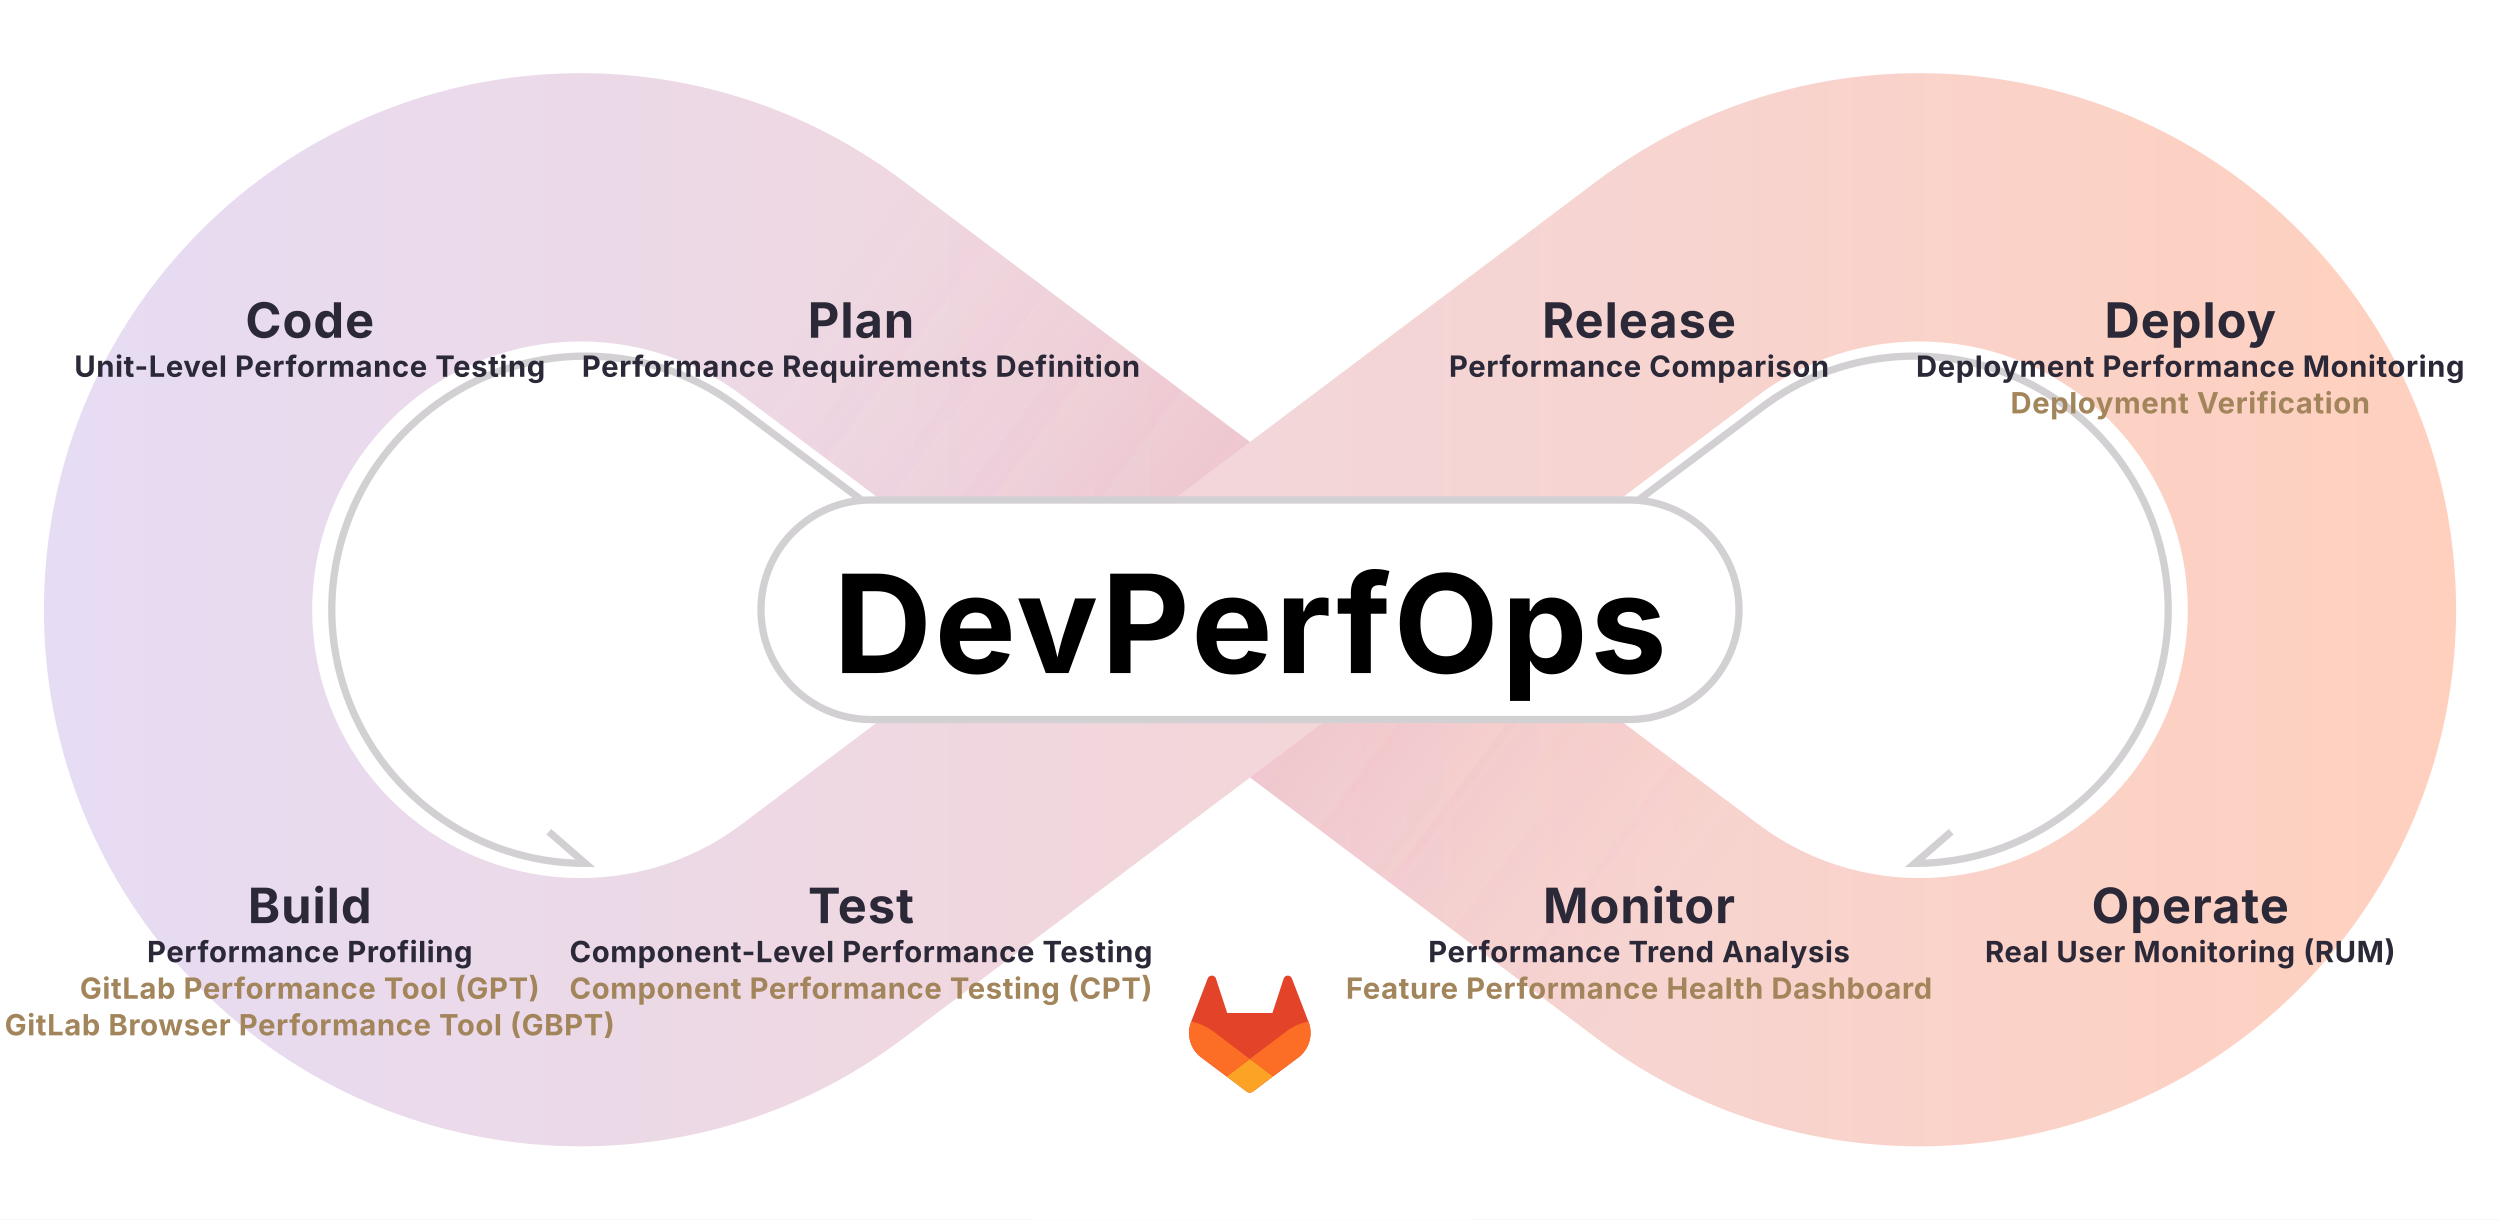
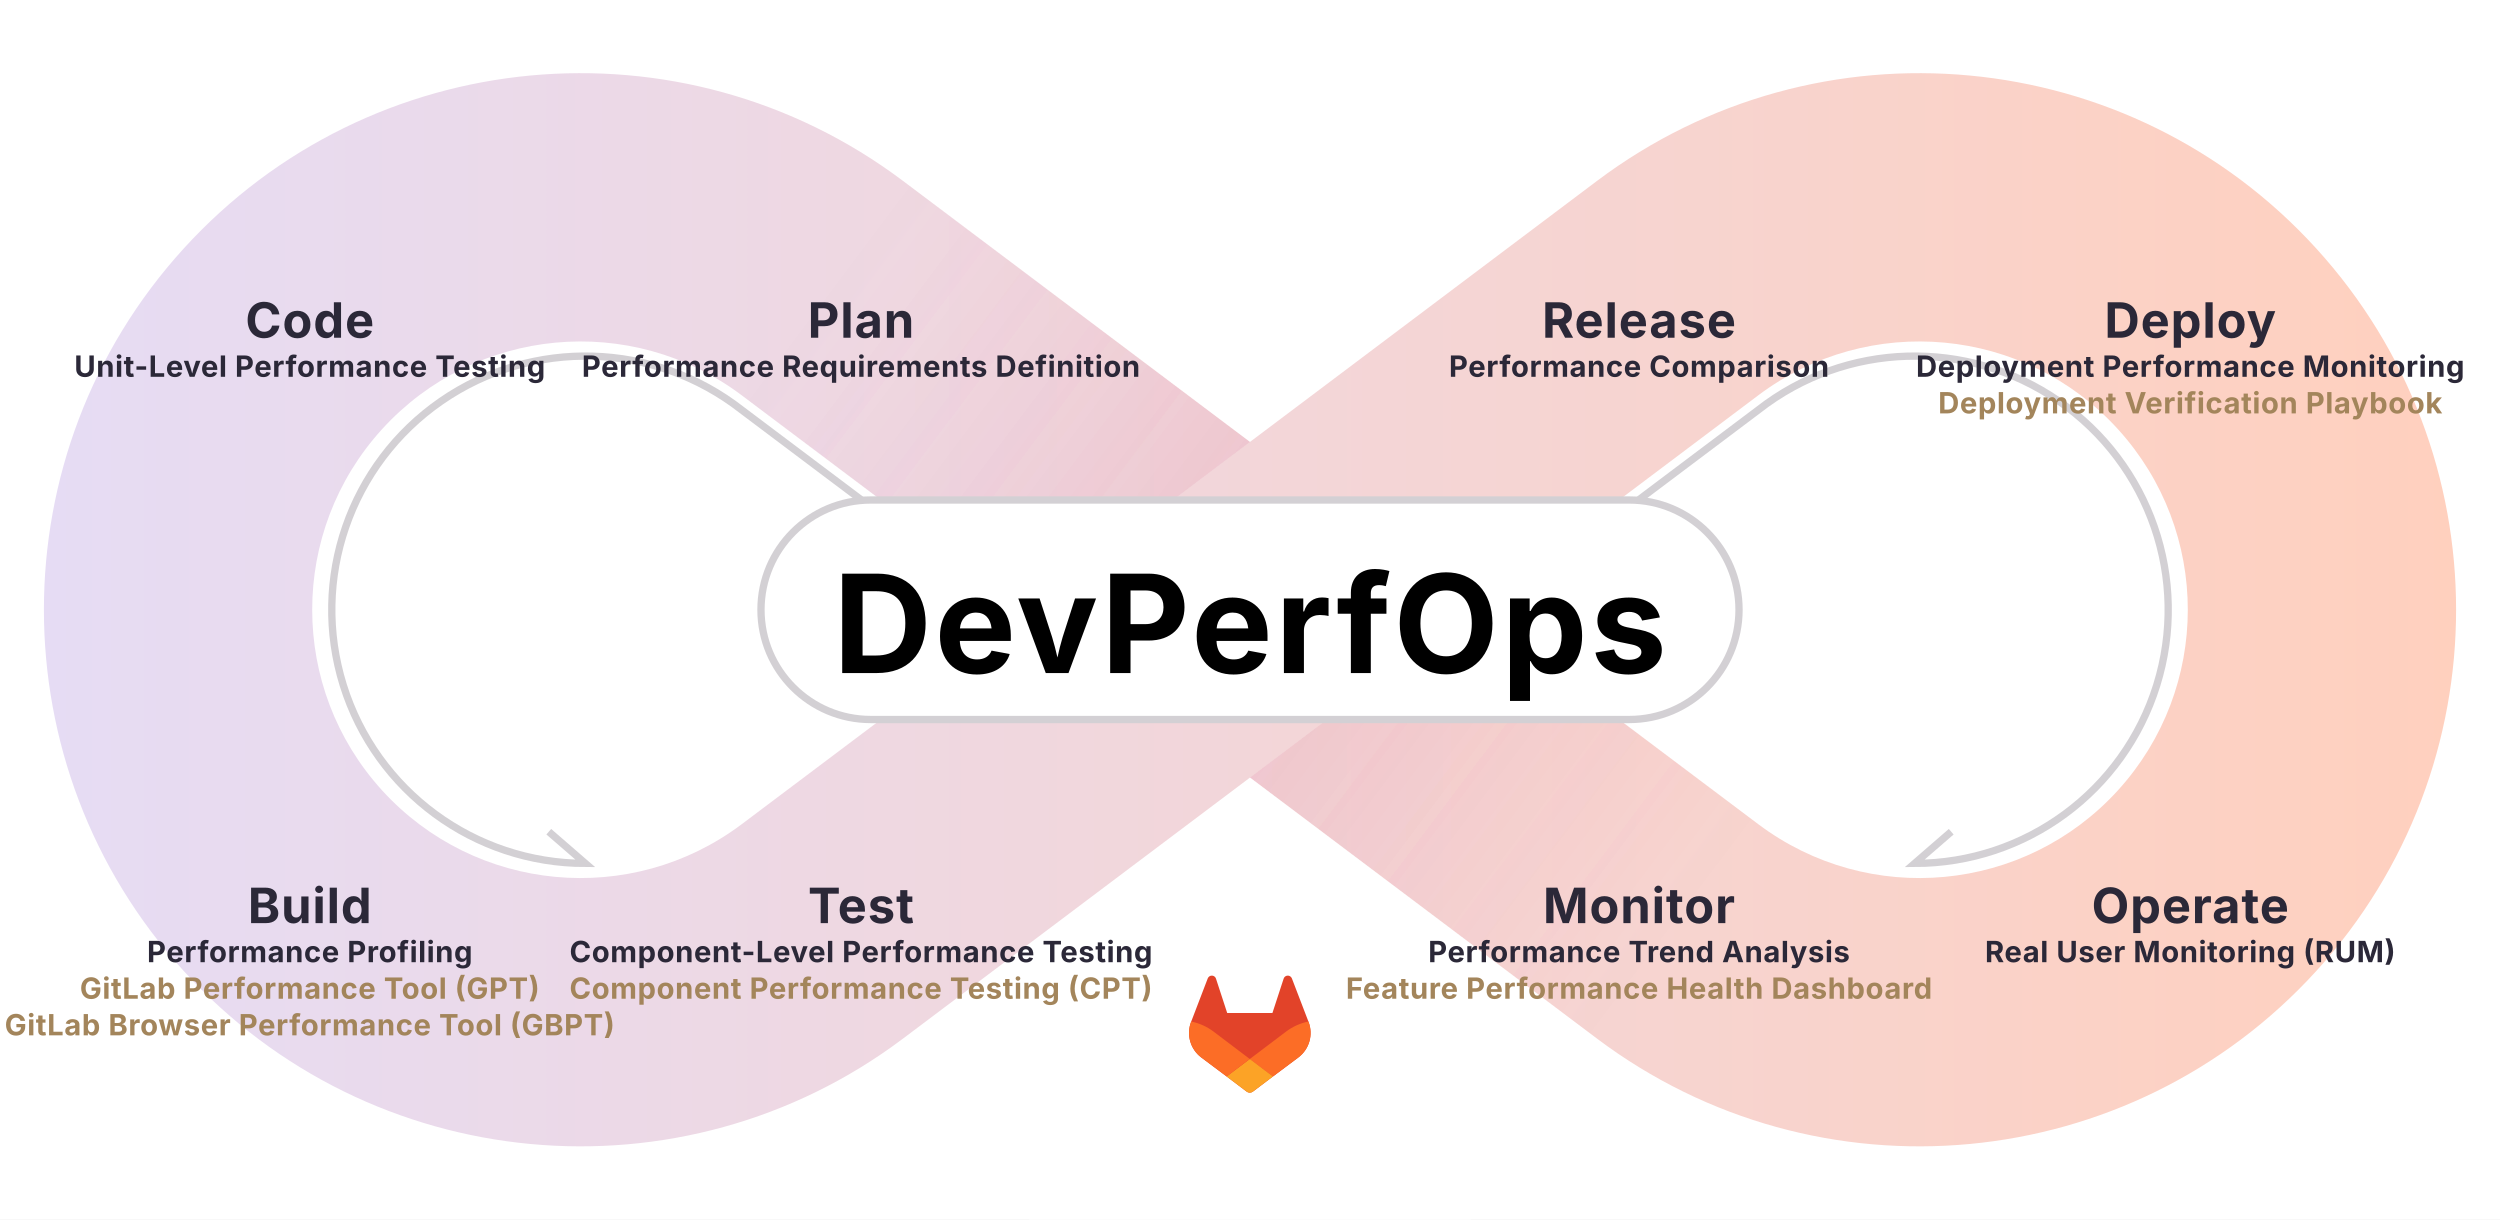
<svg xmlns="http://www.w3.org/2000/svg" viewBox="0 0 1025 500" role="img" aria-label="GitLab DevSecOps Lifecycle with Performance">
  <style>
    .text {
      font-family: Inter, Source Sans Pro, sans-serif;
      font-size: 20px;
      font-weight: bold;
      fill: #2b2838;
      letter-spacing: .02em;
      dominant-baseline: middle;
      text-anchor: middle;
    }

    .text2 {
      font-size: 26px;
      fill: #2b2838;
    }

    .process {
      font-size: 12px;
      fill: #2b2838;
    }

    .tool {
      font-size: 12px;
      fill: #a3855b;
    }


    .devsecops {
      font-size: 56px;
      fill: black;
    }

    .mix {
      mix-blend-mode: color-burn;
    }

    .line {
      fill: none;
      stroke: #2b2838;
      stroke-width: 2px;
    }

    .highlighted {
      font-size: 22px;
    }

    .highlightedline {
      stroke-width: 3px;
    }

    .white_fill {
      fill: #fff;
    }

    .faded {
      fill: #a09fa4;
    }

    .fadestroke {
      stroke: #a09fa4;
    }

    .lightline {
      stroke: #d3d0d4;
      stroke-width: 3px;
    }
  </style>
  <linearGradient id="linear-gradient" x1="18" y1="250" x2="1007" y2="250" gradientTransform="matrix(1, 0, 0, 1, 0, 0)" gradientUnits="userSpaceOnUse">
    <stop offset="0" stop-color="#e6dcf4" />
    <stop offset="1" stop-color="#ffd0be" />
  </linearGradient>
  <linearGradient id="linear-gradient-2" x1="720.88" y1="337.91" x2="370.24" y2="74.18" gradientTransform="matrix(1, 0, 0, 1, 0, 0)" gradientUnits="userSpaceOnUse">
    <stop offset="0" stop-color="#2b2838" stop-opacity=".24" />
    <stop offset="1" stop-color="#45424d" stop-opacity="0" />
  </linearGradient>
  <linearGradient id="linear-gradient-3" x1="304.12" y1="162.09" x2="654.76" y2="425.82" gradientTransform="matrix(1, 0, 0, 1, 0, 0)" gradientUnits="userSpaceOnUse">
    <stop offset="0" stop-color="#2b2838" stop-opacity=".24" />
    <stop offset="1" stop-color="#45424d" stop-opacity="0" />
  </linearGradient>
  <path id="background" fill="#fff" d="M 0,0 L 1025,0 L 1025,500 L 0,500" />
  <path id="clear_1" fill="#fff" d="M -3,190 L -3,310 L 1028,310 L 1028,190" />
  <path id="clear_2" fill="#fff" d="M 422,0 L 603,0 L 603,500 L 422,500" />
  <path id="loop" fill="url(#linear-gradient)" d="M 512.5,181.18 L 370.24,74.18 a220,220 0 1,0 0,351.64 L 512.5,318.8 L 654.76,425.82 a220,220 0 1,0 0,-351.64">
  </path>
  <path id="cutout_1" fill="#fff" d="M 421,250 L 304.12,162.09 a110,110 0 1,0 0,175.82" />
  <path id="cutout_2" fill="#fff" d="M 604,250 L 720.88,162.09 a110,110 0 1,1 0,175.82" />
  <path id="shadow_1" fill="url(#linear-gradient-2)" class="mix" d="M 512.5,181.18 L 421,250 L 304.12,162.09 L 370.24,74.18" />
  <path id="shadow_2" fill="url(#linear-gradient-3)" class="mix" d="M 512.5,318.8 L 604,250 L 720.88,337.91 L 654.76,425.82" />
  <path class="lightline" fill="none" d="M 421,256 L 304.12,168.09 a104,104 0 1,0 -64.12,185.91 L 225,341" />
  <path class="lightline" fill="none" d="M 604,256 L 720.88,168.09 a104,104 0 1,1 64.12,185.91 L 800,341" />
  <path fill="#fff" class="lightline" d="M 357,205 L 668,205 a45,45 0 0,1 0,90 L 357,295 a45,45 0 0,1 0,-90" />
  <path d="M536.514 419L536.448 418.82L529.663 401.124C529.526 400.778 529.281 400.483 528.965 400.283C528.73 400.131 528.461 400.039 528.184 400.01C527.905 399.981 527.624 400.018 527.363 400.118C527.1 400.216 526.866 400.376 526.676 400.583C526.488 400.789 526.35 401.037 526.274 401.306L521.695 415.326H503.151L498.571 401.306C498.495 401.037 498.357 400.79 498.169 400.584C497.979 400.378 497.745 400.219 497.484 400.119C497.221 400.02 496.941 399.982 496.662 400.011C496.384 400.04 496.116 400.133 495.88 400.283C495.565 400.483 495.32 400.778 495.183 401.124L488.403 418.824L488.331 419C487.355 421.551 487.235 424.35 487.989 426.976C488.743 429.601 490.33 431.911 492.511 433.556L492.536 433.575L492.594 433.62L502.914 441.355L508.034 445.224L511.145 447.575C511.51 447.851 511.955 448 512.411 448C512.869 448 513.314 447.851 513.679 447.575L516.789 445.224L521.909 441.355L532.303 433.575L532.331 433.553C534.513 431.909 536.1 429.6 536.854 426.975C537.609 424.35 537.489 421.551 536.514 419Z" fill="#E24329" />
  <path d="M536.514 419L536.448 418.82C533.141 419.499 530.028 420.899 527.328 422.923L512.431 434.186L521.916 441.355L532.309 433.575L532.339 433.553C534.517 431.908 536.104 429.599 536.858 426.974C537.61 424.349 537.49 421.55 536.514 419Z" fill="#FC6D26" />
  <path d="M502.914 441.355L508.034 445.224L511.145 447.575C511.51 447.851 511.954 448 512.411 448C512.869 448 513.314 447.851 513.679 447.575L516.789 445.224L521.909 441.355L512.425 434.186L502.914 441.355Z" fill="#FCA326" />
  <path d="M497.519 422.923C494.82 420.9 491.706 419.5 488.403 418.824L488.331 419C487.355 421.551 487.235 424.35 487.989 426.976C488.743 429.601 490.33 431.911 492.511 433.556L492.536 433.575L492.594 433.62L502.914 441.355L512.405 434.186L497.519 422.923Z" fill="#FC6D26" />
  <text x="50%" y="255" class="text devsecops">DevPerfOps</text>
  <text x="353" y="131" class="text">Plan</text>
  <text x="353" y="150" class="text process">Performance Requirements Definition</text>
  <text x="127" y="131" class="text">Code</text>
  <text x="127" y="150" class="text process">Unit-Level Performance Testing</text>
  <text x="127" y="371" class="text">Build</text>
  <text x="127" y="390" class="text process">Performance Profiling</text>
  <text x="127" y="405" class="text tool">GitLab Performance Tool (GPT)</text>
  <text x="127" y="420" class="text tool">GitLab Browser Performance Tool (GBPT)</text>
  <text x="353" y="371" class="text">Test</text>
  <text x="353" y="390" class="text process">Component-Level Performance Testing</text>
  <text x="353" y="405" class="text tool">Component Performance Testing (CPT)</text>
  <text x="672" y="131" class="text">Release</text>
  <text x="672" y="150" class="text process">Performance Comparison</text>
  <text x="898" y="131" class="text">Deploy</text>
  <text x="898" y="150" class="text process">Deployment Performance Monitoring</text>
-   <text x="898" y="165" class="text tool">Deployment Verification</text>
+   <text x="898" y="165" class="text tool">Deployment Verification Playbook</text>
  <text x="898" y="371" class="text">Operate</text>
  <text x="898" y="390" class="text process">Real User Monitoring (RUM)</text>
  <text x="672" y="371" class="text">Monitor</text>
  <text x="672" y="390" class="text process">Performance Trend Analysis</text>
  <text x="672" y="405" class="text tool">Feature Performance Health Dashboard</text>
</svg>
